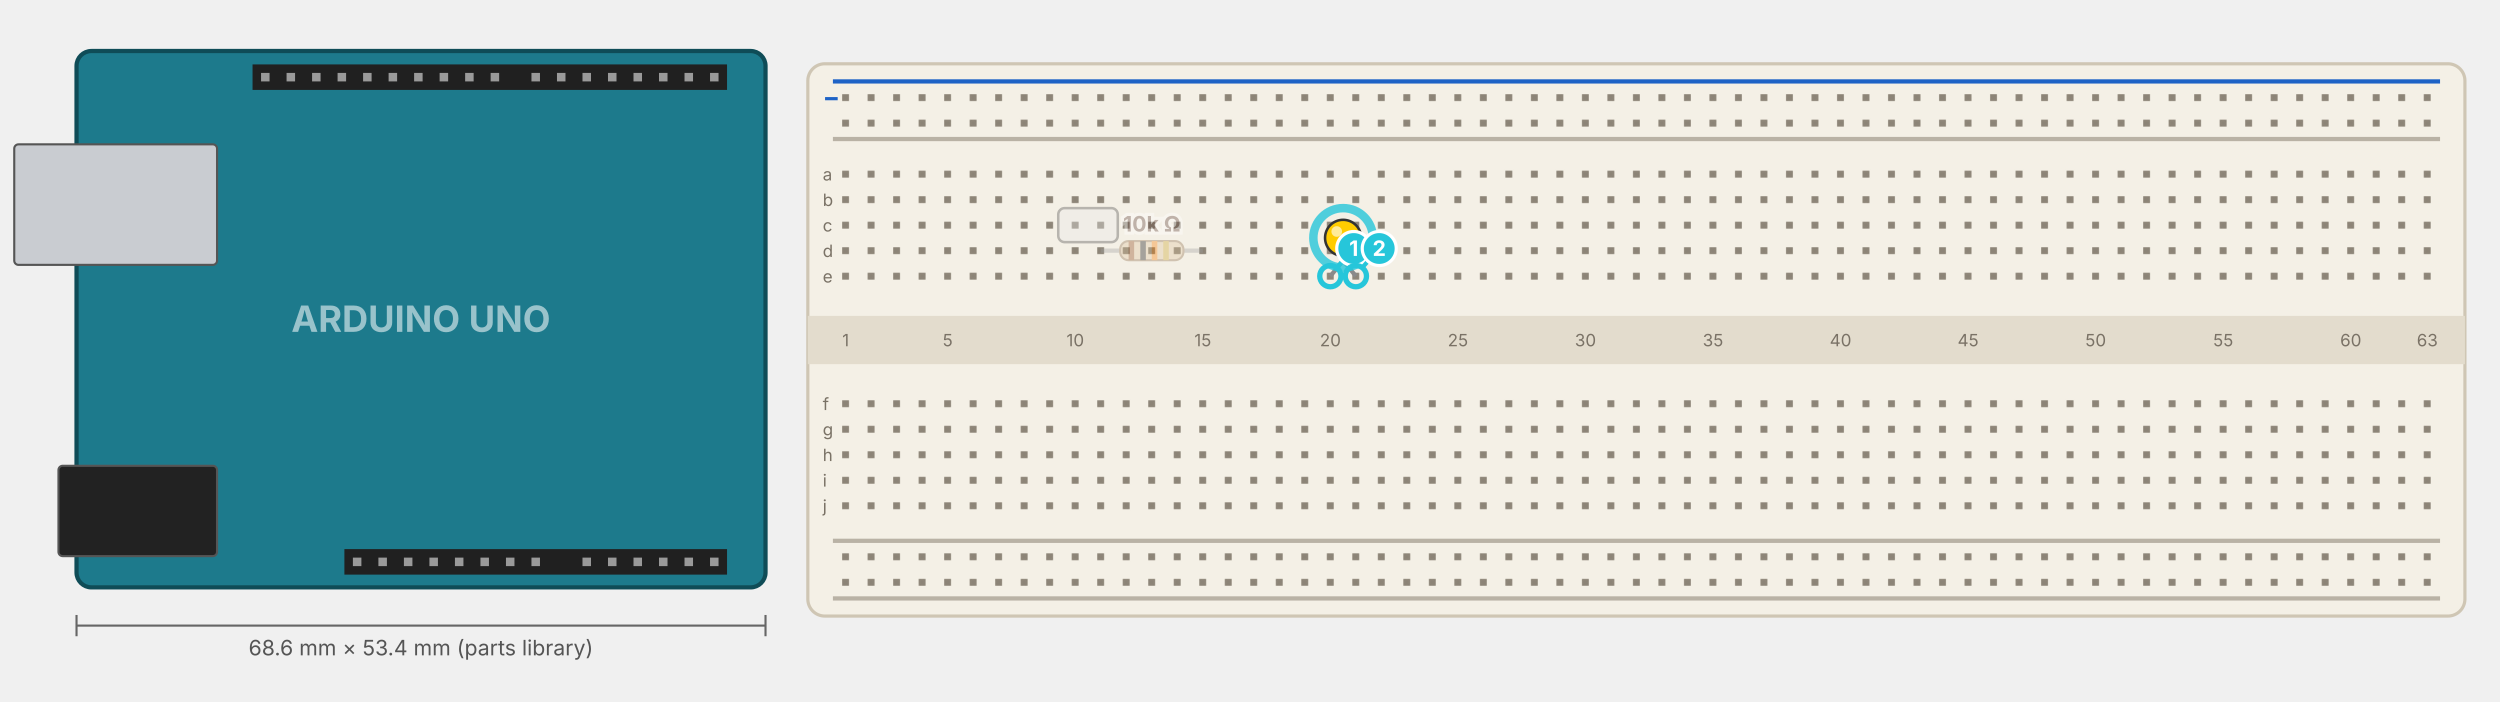
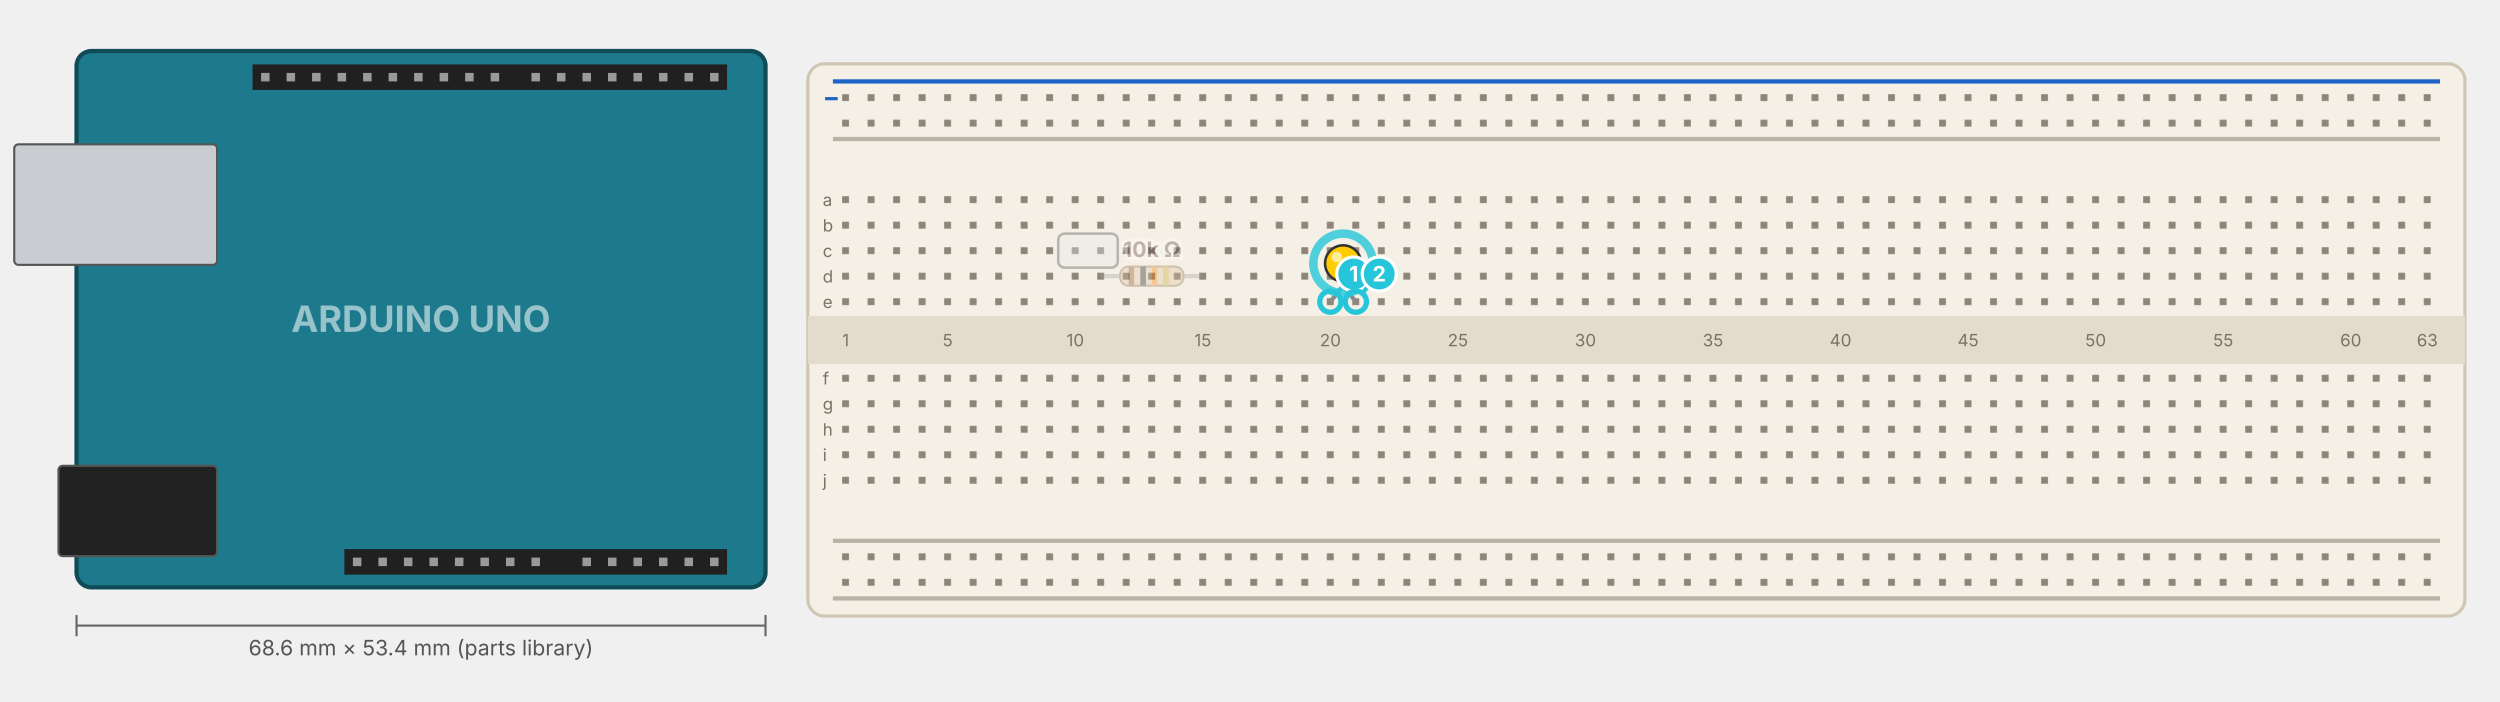
<svg xmlns="http://www.w3.org/2000/svg" viewBox="0 0 1176 330" font-family="system-ui,-apple-system,Segoe UI,sans-serif">
  <rect x="36" y="24" width="324.1" height="252.3" rx="7" fill="#1d7a8c" stroke="#0f4c57" stroke-width="2" />
  <rect x="6.7" y="67.9" width="95.4" height="56.7" rx="2" fill="#c9ccd1" stroke="#555" />
  <rect x="27.5" y="219.1" width="74.6" height="42.5" rx="2" fill="#222" stroke="#555" />
  <rect x="118.8" y="30.3" width="223.2" height="12.0" fill="#202020" />
  <rect x="162.0" y="258.3" width="180.0" height="12.0" fill="#202020" />
  <rect x="166.0" y="262.3" width="4" height="4" fill="#9a9a9a" />
  <rect x="178.0" y="262.3" width="4" height="4" fill="#9a9a9a" />
  <rect x="190.0" y="262.3" width="4" height="4" fill="#9a9a9a" />
  <rect x="202.0" y="262.3" width="4" height="4" fill="#9a9a9a" />
  <rect x="214.0" y="262.3" width="4" height="4" fill="#9a9a9a" />
  <rect x="226.0" y="262.3" width="4" height="4" fill="#9a9a9a" />
  <rect x="238.0" y="262.3" width="4" height="4" fill="#9a9a9a" />
  <rect x="250.0" y="262.3" width="4" height="4" fill="#9a9a9a" />
  <rect x="274.0" y="262.3" width="4" height="4" fill="#9a9a9a" />
  <rect x="286.0" y="262.3" width="4" height="4" fill="#9a9a9a" />
  <rect x="298.0" y="262.3" width="4" height="4" fill="#9a9a9a" />
  <rect x="310.0" y="262.3" width="4" height="4" fill="#9a9a9a" />
  <rect x="322.0" y="262.3" width="4" height="4" fill="#9a9a9a" />
  <rect x="334.0" y="262.3" width="4" height="4" fill="#9a9a9a" />
  <rect x="334.0" y="34.3" width="4" height="4" fill="#9a9a9a" />
  <rect x="322.0" y="34.3" width="4" height="4" fill="#9a9a9a" />
  <rect x="310.0" y="34.3" width="4" height="4" fill="#9a9a9a" />
  <rect x="298.0" y="34.3" width="4" height="4" fill="#9a9a9a" />
  <rect x="286.0" y="34.3" width="4" height="4" fill="#9a9a9a" />
  <rect x="274.0" y="34.3" width="4" height="4" fill="#9a9a9a" />
  <rect x="262.0" y="34.3" width="4" height="4" fill="#9a9a9a" />
  <rect x="250.0" y="34.3" width="4" height="4" fill="#9a9a9a" />
  <rect x="230.8" y="34.3" width="4" height="4" fill="#9a9a9a" />
  <rect x="218.8" y="34.3" width="4" height="4" fill="#9a9a9a" />
  <rect x="206.8" y="34.3" width="4" height="4" fill="#9a9a9a" />
  <rect x="194.8" y="34.3" width="4" height="4" fill="#9a9a9a" />
  <rect x="182.8" y="34.3" width="4" height="4" fill="#9a9a9a" />
  <rect x="170.8" y="34.3" width="4" height="4" fill="#9a9a9a" />
  <rect x="158.8" y="34.3" width="4" height="4" fill="#9a9a9a" />
  <rect x="146.8" y="34.3" width="4" height="4" fill="#9a9a9a" />
  <rect x="134.8" y="34.3" width="4" height="4" fill="#9a9a9a" />
  <rect x="122.8" y="34.3" width="4" height="4" fill="#9a9a9a" />
  <text x="198.0" y="156.1" text-anchor="middle" font-size="17" font-weight="700" fill="#ffffff" opacity=".55">ARDUINO UNO</text>
  <path d="M36 289.283v10M360.1 289.283v10M36 294.283H360.1" stroke="#666" fill="none" />
  <text x="198.0" y="308.283" text-anchor="middle" font-size="10" fill="#555">68.6 mm × 53.4 mm (parts library)</text>
  <rect x="380" y="30" width="779.5" height="259.8" rx="8" fill="#f4f0e6" stroke="#cfc6b4" stroke-width="1.5" />
  <rect x="380" y="148.6" width="779.5" height="22.7" fill="#e3dccd" />
-   <pattern id="holes" x="391.76" y="75.92" width="12" height="12" patternUnits="userSpaceOnUse">
+   <pattern id="holes" x="391.76" y="87.92" width="12" height="12" patternUnits="userSpaceOnUse">
    <rect x="4.4" y="4.4" width="3.2" height="3.2" fill="#8c8477" />
  </pattern>
-   <rect x="391.8" y="75.9" width="756" height="60" fill="url(#holes)" />
-   <rect x="391.8" y="183.9" width="756" height="60" fill="url(#holes)" />
+   <rect x="391.8" y="87.9" width="756" height="60" fill="url(#holes)" />
+   <rect x="391.8" y="171.9" width="756" height="60" fill="url(#holes)" />
  <rect x="391.8" y="51.9" width="756" height="12" fill="url(#holes)" />
  <line x1="391.8" y1="65.4" x2="1147.8" y2="65.4" stroke="#b9b2a5" stroke-width="2" />
  <rect x="391.8" y="39.9" width="756" height="12" fill="url(#holes)" />
  <line x1="391.8" y1="38.3" x2="1147.8" y2="38.3" stroke="#1e63c6" stroke-width="2" />
  <text x="387" y="49.9" font-size="12" font-weight="700" fill="#1e63c6">−</text>
  <rect x="391.8" y="256.0" width="756" height="12" fill="url(#holes)" />
  <line x1="391.8" y1="254.4" x2="1147.8" y2="254.4" stroke="#b9b2a5" stroke-width="2" />
  <rect x="391.8" y="268.0" width="756" height="12" fill="url(#holes)" />
  <line x1="391.8" y1="281.5" x2="1147.8" y2="281.5" stroke="#b9b2a5" stroke-width="2" />
  <text x="397.8" y="162.9" text-anchor="middle" font-size="8" fill="#7a7266">1</text>
  <text x="445.8" y="162.9" text-anchor="middle" font-size="8" fill="#7a7266">5</text>
  <text x="505.8" y="162.9" text-anchor="middle" font-size="8" fill="#7a7266">10</text>
  <text x="565.8" y="162.9" text-anchor="middle" font-size="8" fill="#7a7266">15</text>
  <text x="625.8" y="162.9" text-anchor="middle" font-size="8" fill="#7a7266">20</text>
  <text x="685.8" y="162.9" text-anchor="middle" font-size="8" fill="#7a7266">25</text>
  <text x="745.8" y="162.9" text-anchor="middle" font-size="8" fill="#7a7266">30</text>
  <text x="805.8" y="162.9" text-anchor="middle" font-size="8" fill="#7a7266">35</text>
  <text x="865.8" y="162.9" text-anchor="middle" font-size="8" fill="#7a7266">40</text>
  <text x="925.8" y="162.9" text-anchor="middle" font-size="8" fill="#7a7266">45</text>
  <text x="985.8" y="162.9" text-anchor="middle" font-size="8" fill="#7a7266">50</text>
  <text x="1045.8" y="162.9" text-anchor="middle" font-size="8" fill="#7a7266">55</text>
  <text x="1105.8" y="162.9" text-anchor="middle" font-size="8" fill="#7a7266">60</text>
  <text x="1141.8" y="162.9" text-anchor="middle" font-size="8" fill="#7a7266">63</text>
-   <text x="387" y="84.9" font-size="8" fill="#7a7266">a</text>
-   <text x="387" y="96.9" font-size="8" fill="#7a7266">b</text>
-   <text x="387" y="108.9" font-size="8" fill="#7a7266">c</text>
-   <text x="387" y="120.9" font-size="8" fill="#7a7266">d</text>
-   <text x="387" y="132.9" font-size="8" fill="#7a7266">e</text>
-   <text x="387" y="192.9" font-size="8" fill="#7a7266">f</text>
-   <text x="387" y="204.9" font-size="8" fill="#7a7266">g</text>
-   <text x="387" y="216.9" font-size="8" fill="#7a7266">h</text>
-   <text x="387" y="228.9" font-size="8" fill="#7a7266">i</text>
-   <text x="387" y="240.9" font-size="8" fill="#7a7266">j</text>
+   <text x="387" y="96.9" font-size="8" fill="#7a7266">a</text>
+   <text x="387" y="108.9" font-size="8" fill="#7a7266">b</text>
+   <text x="387" y="120.9" font-size="8" fill="#7a7266">c</text>
+   <text x="387" y="132.9" font-size="8" fill="#7a7266">d</text>
+   <text x="387" y="144.9" font-size="8" fill="#7a7266">e</text>
+   <text x="387" y="180.9" font-size="8" fill="#7a7266">f</text>
+   <text x="387" y="192.9" font-size="8" fill="#7a7266">g</text>
+   <text x="387" y="204.9" font-size="8" fill="#7a7266">h</text>
+   <text x="387" y="216.9" font-size="8" fill="#7a7266">i</text>
+   <text x="387" y="228.9" font-size="8" fill="#7a7266">j</text>
  <g class="ps-old" opacity=".35">
-     <rect x="497.8" y="97.9" width="28.0" height="16.0" rx="3" fill="#e9e9e9" stroke="#444" stroke-width="1.2" />
-     <line x1="517.8" y1="117.9" x2="565.8" y2="117.9" stroke="#9e9e9e" stroke-width="2" />
-     <g transform="translate(541.8 117.9) rotate(0.0)">
+     <rect x="497.8" y="109.9" width="28.0" height="16.0" rx="3" fill="#e9e9e9" stroke="#444" stroke-width="1.2" />
+     <line x1="517.8" y1="129.9" x2="565.8" y2="129.9" stroke="#9e9e9e" stroke-width="2" />
+     <g transform="translate(541.8 129.9) rotate(0.0)">
      <rect x="-14.9" y="-4.5" width="29.8" height="9" rx="4" fill="#dcc29a" stroke="#8d6e4a" />
      <rect x="-10.9" y="-4.5" width="2.6" height="9" fill="#8b4513" />
      <rect x="-5.4" y="-4.5" width="2.6" height="9" fill="#111" />
      <rect x="0.0" y="-4.5" width="2.6" height="9" fill="#f57c00" />
      <rect x="5.4" y="-4.5" width="2.6" height="9" fill="#c9a227" />
    </g>
-     <text x="541.8" y="108.9" text-anchor="middle" font-size="10" font-weight="700" fill="#5d4037" paint-order="stroke" stroke="#fff" stroke-width="3">10k Ω</text>
+     <text x="541.8" y="120.9" text-anchor="middle" font-size="10" font-weight="700" fill="#5d4037" paint-order="stroke" stroke="#fff" stroke-width="3">10k Ω</text>
  </g>
  <g class="ps-new" data-anim="part" data-id="led_yellow">
-     <path d="M625.8 129.9L634.8 118.9M637.8 129.9L628.8 118.9" stroke="#8a8a8a" stroke-width="2" fill="none" />
-     <circle cx="631.8" cy="111.9" r="14" fill="none" stroke="#26c6da" stroke-width="4" opacity=".8" />
-     <circle cx="631.8" cy="111.9" r="8.5" fill="#ffcc00" stroke="#333" stroke-width="1.2" />
-     <circle cx="628.8" cy="108.9" r="2.5" fill="#fff" opacity=".6" />
-     <text x="630.8" y="124.9" font-size="11" font-weight="700" fill="#c62828">+</text>
+     <path d="M625.8 141.9L634.8 130.9M637.8 141.9L628.8 130.9" stroke="#8a8a8a" stroke-width="2" fill="none" />
+     <circle cx="631.8" cy="123.9" r="14" fill="none" stroke="#26c6da" stroke-width="4" opacity=".8" />
+     <circle cx="631.8" cy="123.9" r="8.5" fill="#ffcc00" stroke="#333" stroke-width="1.2" />
+     <circle cx="628.8" cy="120.9" r="2.5" fill="#fff" opacity=".6" />
+     <text x="630.8" y="136.9" font-size="11" font-weight="700" fill="#c62828">+</text>
  </g>
  <g class="ps-marks">
-     <circle cx="625.8" cy="129.9" r="5" fill="none" stroke="#26c6da" stroke-width="2.5" />
-     <line x1="628.8" y1="125.9" x2="636.8" y2="116.9" stroke="#26c6da" stroke-width="2" />
-     <circle cx="636.8" cy="116.9" r="8" fill="#26c6da" stroke="#fff" stroke-width="1.5" />
-     <text x="636.8" y="120.4" text-anchor="middle" font-size="10" font-weight="700" fill="#fff">1</text>
-     <circle cx="637.8" cy="129.9" r="5" fill="none" stroke="#26c6da" stroke-width="2.5" />
-     <line x1="640.8" y1="125.9" x2="648.8" y2="116.9" stroke="#26c6da" stroke-width="2" />
-     <circle cx="648.8" cy="116.9" r="8" fill="#26c6da" stroke="#fff" stroke-width="1.5" />
-     <text x="648.8" y="120.4" text-anchor="middle" font-size="10" font-weight="700" fill="#fff">2</text>
+     <circle cx="625.8" cy="141.9" r="5" fill="none" stroke="#26c6da" stroke-width="2.5" />
+     <line x1="628.8" y1="137.9" x2="636.8" y2="128.9" stroke="#26c6da" stroke-width="2" />
+     <circle cx="636.8" cy="128.9" r="8" fill="#26c6da" stroke="#fff" stroke-width="1.5" />
+     <text x="636.8" y="132.4" text-anchor="middle" font-size="10" font-weight="700" fill="#fff">1</text>
+     <circle cx="637.8" cy="141.9" r="5" fill="none" stroke="#26c6da" stroke-width="2.5" />
+     <line x1="640.8" y1="137.9" x2="648.8" y2="128.9" stroke="#26c6da" stroke-width="2" />
+     <circle cx="648.8" cy="128.9" r="8" fill="#26c6da" stroke="#fff" stroke-width="1.5" />
+     <text x="648.8" y="132.4" text-anchor="middle" font-size="10" font-weight="700" fill="#fff">2</text>
  </g>
</svg>
